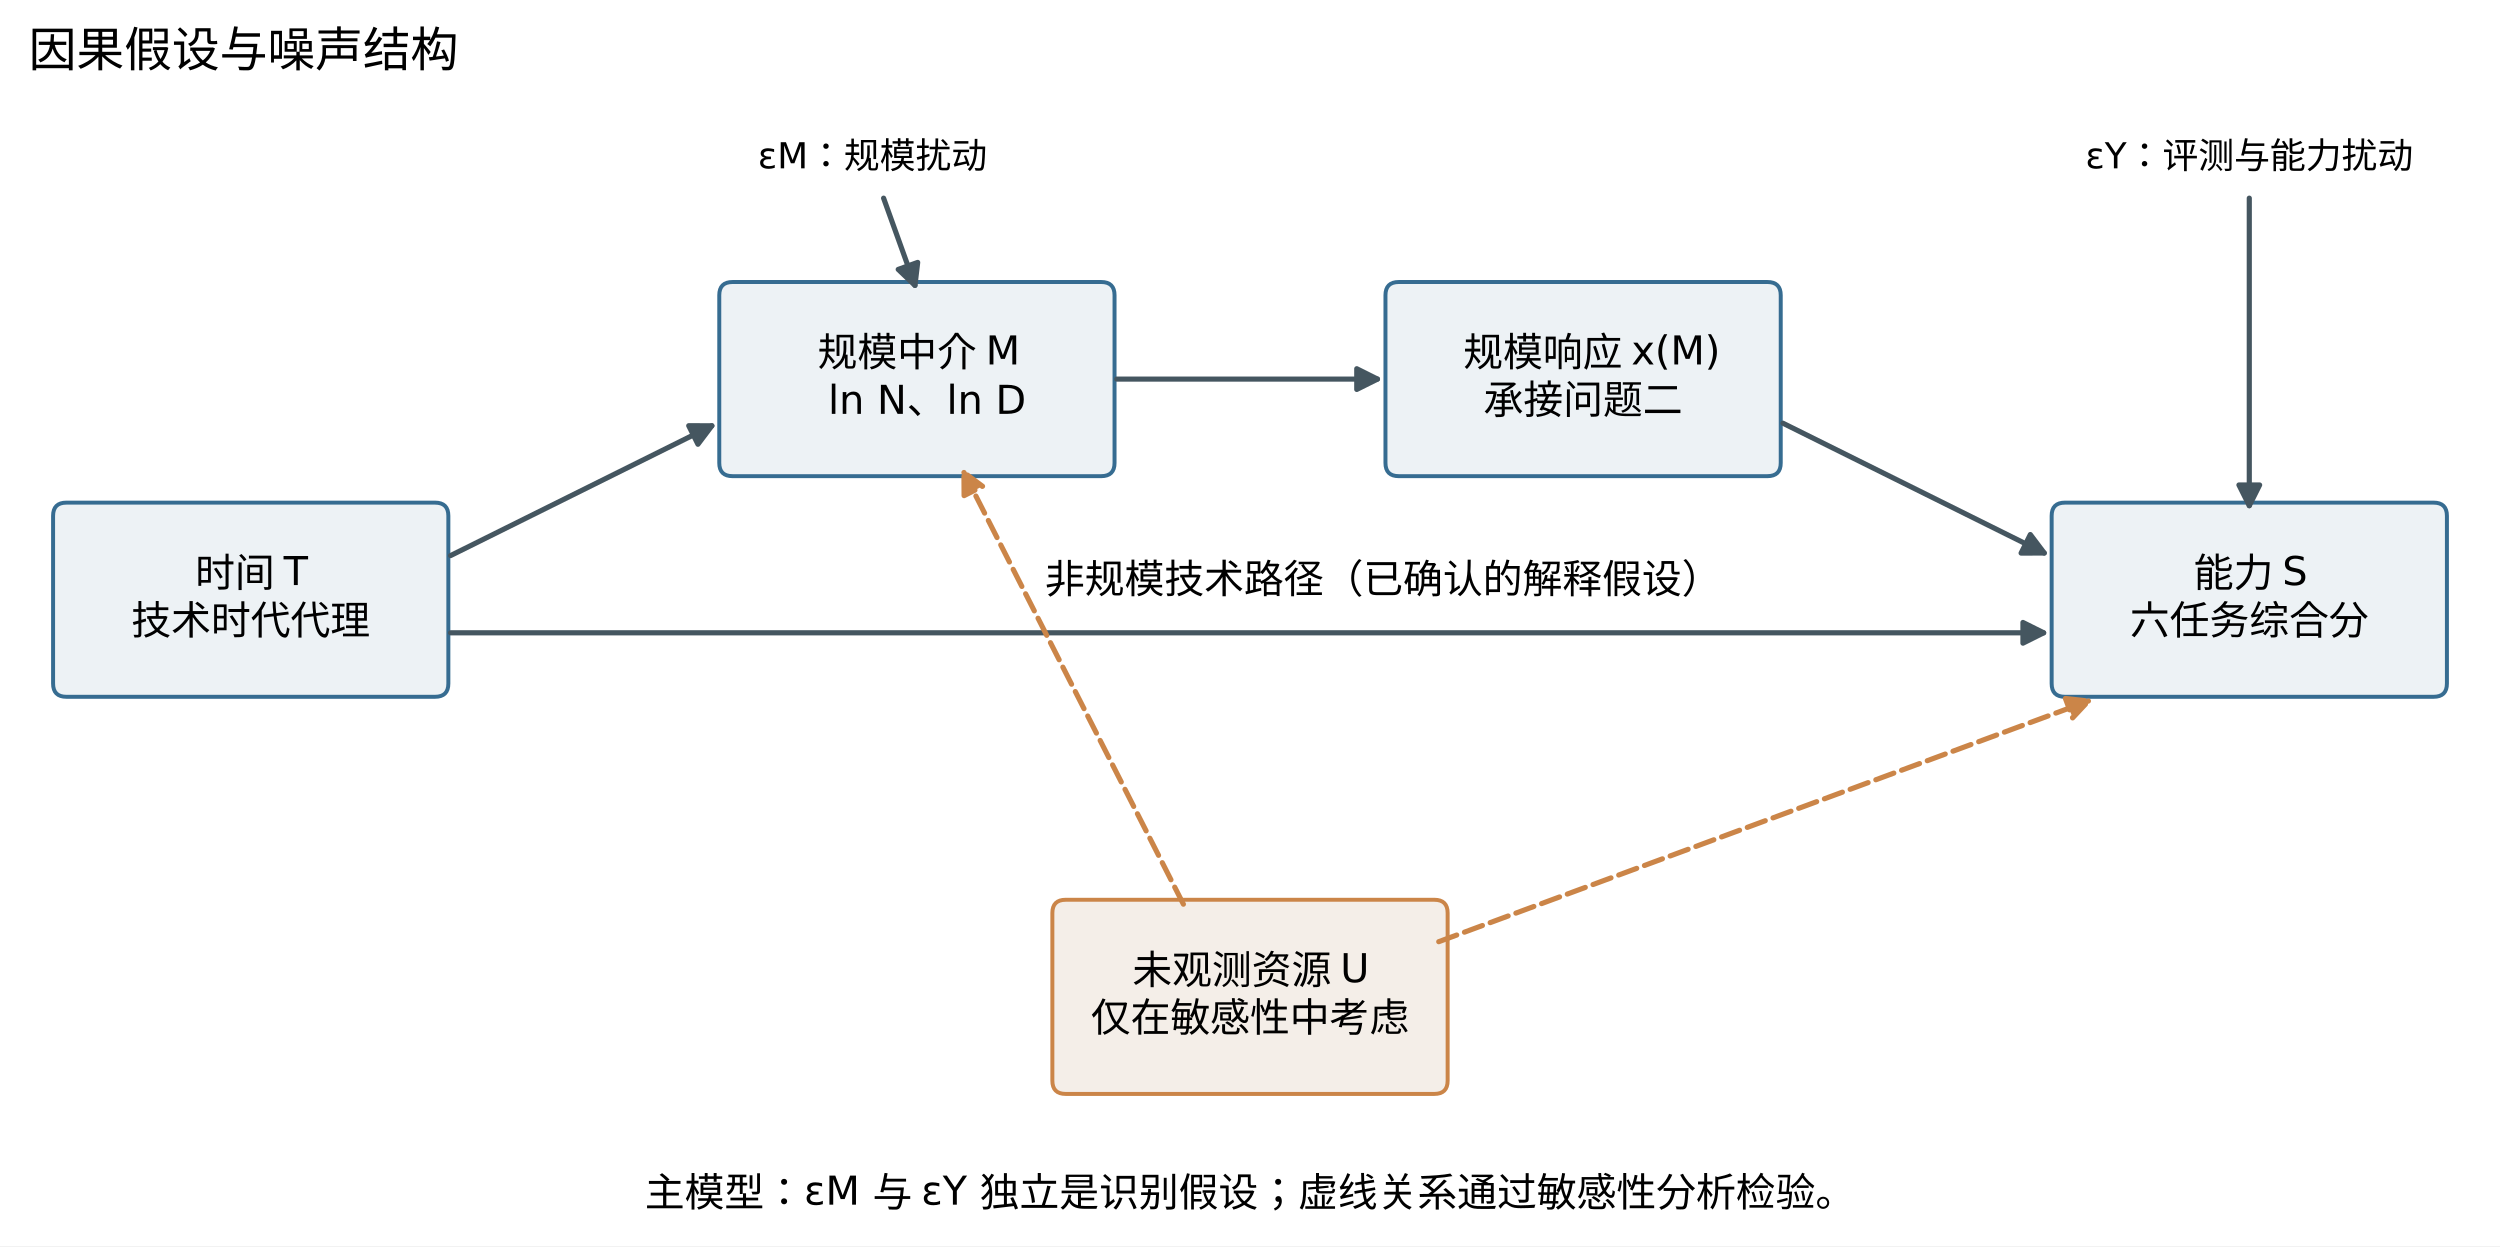
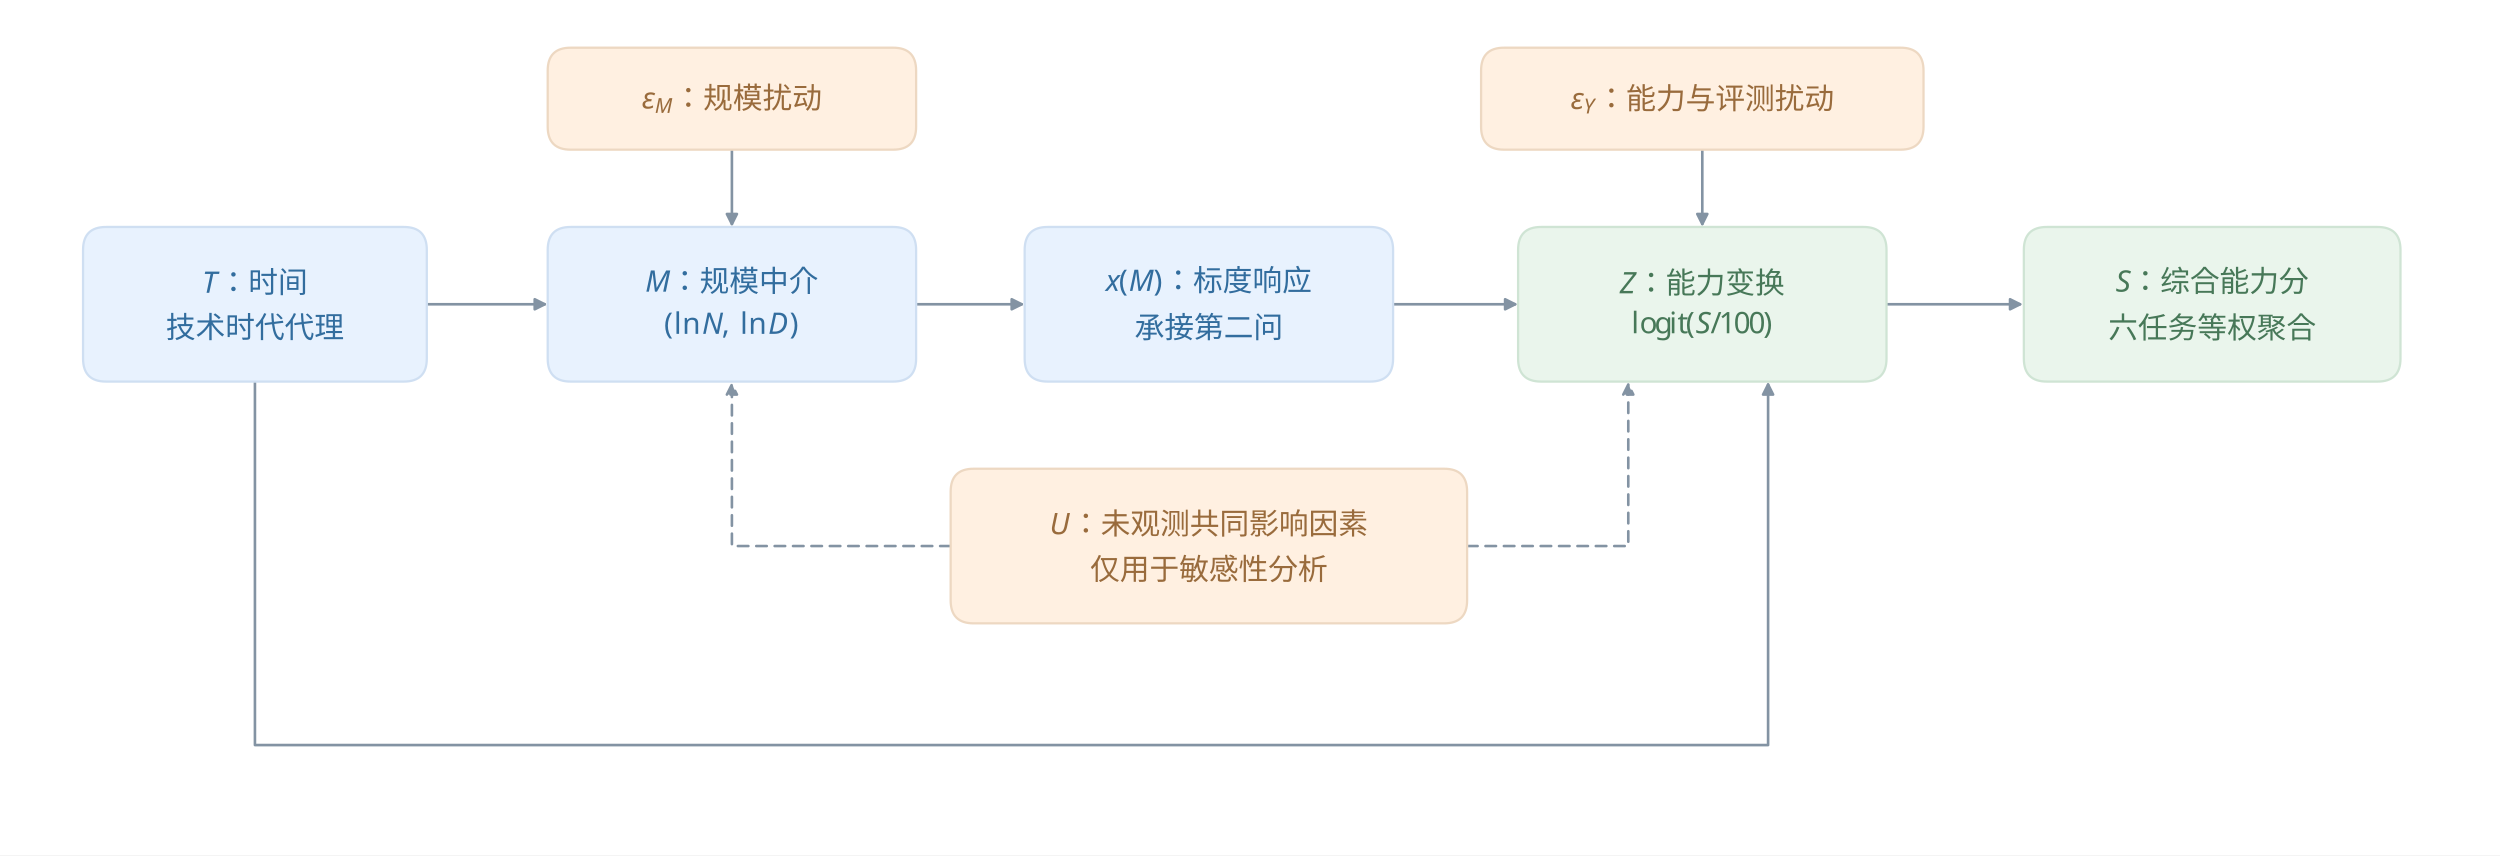
- <svg xmlns="http://www.w3.org/2000/svg" width="628.2pt" height="313.129pt" viewBox="0 0 628.2 313.129" version="1.1">
+ <svg xmlns="http://www.w3.org/2000/svg" width="1094.4pt" height="374.4pt" viewBox="0 0 1094.4 374.4" version="1.1">
  <defs>
    <style type="text/css">*{stroke-linejoin: round; stroke-linecap: butt}</style>
  </defs>
  <g id="figure_1">
    <g id="patch_1">
-       <path d="M 0 313.129  L 628.2 313.129  L 628.2 0  L 0 0  z " style="fill: #ffffff" />
+       <path d="M 0 374.4  L 1094.4 374.4  L 1094.4 -0  L 0 -0  z " style="fill: #ffffff" />
    </g>
    <g id="axes_1">
      <g id="patch_2">
-         <path d="M 16.686 175.09  L 109.314 175.09  Q 112.662 175.09 112.662 171.764  L 112.662 129.63  Q 112.662 126.303 109.314 126.303  L 16.686 126.303  Q 13.338 126.303 13.338 129.63  L 13.338 171.764  Q 13.338 175.09 16.686 175.09  z " clip-path="url(#p8fe52bed4e)" style="fill: #edf2f5; stroke: #366c91; stroke-linejoin: miter" />
+         <path d="M 187.2 133.2  L 238.474 133.2  " clip-path="url(#p20253c5a21)" style="fill: none; stroke: #8393a3; stroke-width: 1.15; stroke-linecap: round" />
+         <path d="M 234.074 131  L 238.474 133.2  L 234.074 135.4  z " clip-path="url(#p20253c5a21)" style="fill: #8393a3; stroke: #8393a3; stroke-width: 1.15; stroke-linecap: round" />
      </g>
      <g id="patch_3">
-         <path d="M 184.086 119.65  L 276.714 119.65  Q 280.062 119.65 280.062 116.324  L 280.062 74.19  Q 280.062 70.863 276.714 70.863  L 184.086 70.863  Q 180.738 70.863 180.738 74.19  L 180.738 116.324  Q 180.738 119.65 184.086 119.65  z " clip-path="url(#p8fe52bed4e)" style="fill: #edf2f5; stroke: #366c91; stroke-linejoin: miter" />
+         <path d="M 401.04 133.2  L 447.274 133.2  " clip-path="url(#p20253c5a21)" style="fill: none; stroke: #8393a3; stroke-width: 1.15; stroke-linecap: round" />
+         <path d="M 442.874 131  L 447.274 133.2  L 442.874 135.4  z " clip-path="url(#p20253c5a21)" style="fill: #8393a3; stroke: #8393a3; stroke-width: 1.15; stroke-linecap: round" />
      </g>
      <g id="patch_4">
-         <path d="M 351.486 119.65  L 444.114 119.65  Q 447.462 119.65 447.462 116.324  L 447.462 74.19  Q 447.462 70.863 444.114 70.863  L 351.486 70.863  Q 348.138 70.863 348.138 74.19  L 348.138 116.324  Q 348.138 119.65 351.486 119.65  z " clip-path="url(#p8fe52bed4e)" style="fill: #edf2f5; stroke: #366c91; stroke-linejoin: miter" />
+         <path d="M 609.84 133.2  L 663.274 133.2  " clip-path="url(#p20253c5a21)" style="fill: none; stroke: #8393a3; stroke-width: 1.15; stroke-linecap: round" />
+         <path d="M 658.874 131  L 663.274 133.2  L 658.874 135.4  z " clip-path="url(#p20253c5a21)" style="fill: #8393a3; stroke: #8393a3; stroke-width: 1.15; stroke-linecap: round" />
      </g>
      <g id="patch_5">
-         <path d="M 518.886 175.09  L 611.514 175.09  Q 614.862 175.09 614.862 171.764  L 614.862 129.63  Q 614.862 126.303 611.514 126.303  L 518.886 126.303  Q 515.538 126.303 515.538 129.63  L 515.538 171.764  Q 515.538 175.09 518.886 175.09  z " clip-path="url(#p8fe52bed4e)" style="fill: #edf2f5; stroke: #366c91; stroke-linejoin: miter" />
+         <path d="M 825.84 133.2  L 884.314 133.2  " clip-path="url(#p20253c5a21)" style="fill: none; stroke: #8393a3; stroke-width: 1.15; stroke-linecap: round" />
+         <path d="M 879.914 131  L 884.314 133.2  L 879.914 135.4  z " clip-path="url(#p20253c5a21)" style="fill: #8393a3; stroke: #8393a3; stroke-width: 1.15; stroke-linecap: round" />
      </g>
      <g id="patch_6">
-         <path d="M 267.786 274.882  L 360.414 274.882  Q 363.762 274.882 363.762 271.556  L 363.762 229.422  Q 363.762 226.095 360.414 226.095  L 267.786 226.095  Q 264.438 226.095 264.438 229.422  L 264.438 271.556  Q 264.438 274.882 267.786 274.882  z " clip-path="url(#p8fe52bed4e)" style="fill: #f4eee8; stroke: #cb8548; stroke-linejoin: miter" />
+         <path d="M 320.4 65.52  L 320.4 98.074  " clip-path="url(#p20253c5a21)" style="fill: none; stroke: #8393a3; stroke-width: 1.15; stroke-linecap: round" />
+         <path d="M 322.6 93.674  L 320.4 98.074  L 318.2 93.674  z " clip-path="url(#p20253c5a21)" style="fill: #8393a3; stroke: #8393a3; stroke-width: 1.15; stroke-linecap: round" />
      </g>
      <g id="patch_7">
-         <path d="M 113.22 139.609  Q 146.7 122.977 178.878 106.991  " clip-path="url(#p8fe52bed4e)" style="fill: none; stroke: #455660; stroke-width: 1.3; stroke-linecap: round" />
-         <path d="M 173.065 106.976  L 178.878 106.991  L 175.378 111.633  z " clip-path="url(#p8fe52bed4e)" style="fill: #455660; stroke: #455660; stroke-width: 1.3; stroke-linecap: round" />
+         <path d="M 745.2 65.52  L 745.2 98.074  " clip-path="url(#p20253c5a21)" style="fill: none; stroke: #8393a3; stroke-width: 1.15; stroke-linecap: round" />
+         <path d="M 747.4 93.674  L 745.2 98.074  L 743 93.674  z " clip-path="url(#p20253c5a21)" style="fill: #8393a3; stroke: #8393a3; stroke-width: 1.15; stroke-linecap: round" />
      </g>
      <g id="patch_8">
-         <path d="M 280.62 95.257  Q 314.1 95.257 346.127 95.257  " clip-path="url(#p8fe52bed4e)" style="fill: none; stroke: #455660; stroke-width: 1.3; stroke-linecap: round" />
-         <path d="M 340.927 92.657  L 346.127 95.257  L 340.927 97.857  z " clip-path="url(#p8fe52bed4e)" style="fill: #455660; stroke: #455660; stroke-width: 1.3; stroke-linecap: round" />
+         <path d="M 416.16 239.04  L 320.4 239.04  L 320.4 168.326  " clip-path="url(#p20253c5a21)" style="fill: none; stroke-dasharray: 4.6,3.45; stroke-dashoffset: 0; stroke: #8393a3; stroke-width: 1.15; stroke-linecap: round" />
+         <path d="M 318.2 172.726  L 320.4 168.326  L 322.6 172.726  z " clip-path="url(#p20253c5a21)" style="fill: #8393a3; stroke-dasharray: 4.6,3.45; stroke-dashoffset: 0; stroke: #8393a3; stroke-width: 1.15; stroke-linecap: round" />
      </g>
      <g id="patch_9">
-         <path d="M 448.02 106.345  Q 481.5 122.977 513.678 138.962  " clip-path="url(#p8fe52bed4e)" style="fill: none; stroke: #455660; stroke-width: 1.3; stroke-linecap: round" />
-         <path d="M 510.178 134.32  L 513.678 138.962  L 507.865 138.977  z " clip-path="url(#p8fe52bed4e)" style="fill: #455660; stroke: #455660; stroke-width: 1.3; stroke-linecap: round" />
+         <path d="M 642.24 239.04  L 712.8 239.04  L 712.8 168.326  " clip-path="url(#p20253c5a21)" style="fill: none; stroke-dasharray: 4.6,3.45; stroke-dashoffset: 0; stroke: #8393a3; stroke-width: 1.15; stroke-linecap: round" />
+         <path d="M 710.6 172.726  L 712.8 168.326  L 715 172.726  z " clip-path="url(#p20253c5a21)" style="fill: #8393a3; stroke-dasharray: 4.6,3.45; stroke-dashoffset: 0; stroke: #8393a3; stroke-width: 1.15; stroke-linecap: round" />
      </g>
      <g id="patch_10">
-         <path d="M 113.22 159.013  Q 314.1 159.013 513.527 159.013  " clip-path="url(#p8fe52bed4e)" style="fill: none; stroke: #455660; stroke-width: 1.3; stroke-linecap: round" />
-         <path d="M 508.327 156.413  L 513.527 159.013  L 508.327 161.613  z " clip-path="url(#p8fe52bed4e)" style="fill: #455660; stroke: #455660; stroke-width: 1.3; stroke-linecap: round" />
+         <path d="M 111.6 167.04  L 111.6 326.16  L 774 326.16  L 774 168.326  " clip-path="url(#p20253c5a21)" style="fill: none; stroke: #8393a3; stroke-width: 1.15; stroke-linecap: round" />
+         <path d="M 771.8 172.726  L 774 168.326  L 776.2 172.726  z " clip-path="url(#p20253c5a21)" style="fill: #8393a3; stroke: #8393a3; stroke-width: 1.15; stroke-linecap: round" />
      </g>
      <g id="patch_11">
-         <path d="M 222.03 49.796  Q 226.215 61.438 229.908 71.713  " clip-path="url(#p8fe52bed4e)" style="fill: none; stroke: #455660; stroke-width: 1.3; stroke-linecap: round" />
-         <path d="M 230.596 65.94  L 229.908 71.713  L 225.703 67.699  z " clip-path="url(#p8fe52bed4e)" style="fill: #455660; stroke: #455660; stroke-width: 1.3; stroke-linecap: round" />
+         <path d="M 46.44 167.04  L 176.76 167.04  Q 186.84 167.04 186.84 156.96  L 186.84 109.44  Q 186.84 99.36 176.76 99.36  L 46.44 99.36  Q 36.36 99.36 36.36 109.44  L 36.36 156.96  Q 36.36 167.04 46.44 167.04  z " clip-path="url(#p20253c5a21)" style="fill: #e8f2fe; stroke: #cfdff2; stroke-linejoin: miter" />
      </g>
      <g id="patch_12">
-         <path d="M 565.2 49.796  Q 565.2 89.158 565.2 127.067  " clip-path="url(#p8fe52bed4e)" style="fill: none; stroke: #455660; stroke-width: 1.3; stroke-linecap: round" />
-         <path d="M 567.8 121.867  L 565.2 127.067  L 562.6 121.867  z " clip-path="url(#p8fe52bed4e)" style="fill: #455660; stroke: #455660; stroke-width: 1.3; stroke-linecap: round" />
+         <path d="M 249.84 167.04  L 390.96 167.04  Q 401.04 167.04 401.04 156.96  L 401.04 109.44  Q 401.04 99.36 390.96 99.36  L 249.84 99.36  Q 239.76 99.36 239.76 109.44  L 239.76 156.96  Q 239.76 167.04 249.84 167.04  z " clip-path="url(#p20253c5a21)" style="fill: #e8f2fe; stroke: #cfdff2; stroke-linejoin: miter" />
      </g>
      <g id="patch_13">
-         <path d="M 297.36 227.204  Q 269.46 172.318 242.219 118.728  " clip-path="url(#p8fe52bed4e)" style="fill: none; stroke-dasharray: 4.81,2.08; stroke-dashoffset: 0; stroke: #cb8548; stroke-width: 1.3; stroke-linecap: round" />
-         <path d="M 242.257 124.542  L 242.219 118.728  L 246.893 122.186  z " clip-path="url(#p8fe52bed4e)" style="fill: #cb8548; stroke-dasharray: 4.81,2.08; stroke-dashoffset: 0; stroke: #cb8548; stroke-width: 1.3; stroke-linecap: round" />
+         <path d="M 458.64 167.04  L 599.76 167.04  Q 609.84 167.04 609.84 156.96  L 609.84 109.44  Q 609.84 99.36 599.76 99.36  L 458.64 99.36  Q 448.56 99.36 448.56 109.44  L 448.56 156.96  Q 448.56 167.04 458.64 167.04  z " clip-path="url(#p20253c5a21)" style="fill: #e8f2fe; stroke: #cfdff2; stroke-linejoin: miter" />
      </g>
      <g id="patch_14">
-         <path d="M 361.53 236.629  Q 443.835 206.137 524.777 176.15  " clip-path="url(#p8fe52bed4e)" style="fill: none; stroke-dasharray: 4.81,2.08; stroke-dashoffset: 0; stroke: #cb8548; stroke-width: 1.3; stroke-linecap: round" />
-         <path d="M 518.998 175.518  L 524.777 176.15  L 520.804 180.394  z " clip-path="url(#p8fe52bed4e)" style="fill: #cb8548; stroke-dasharray: 4.81,2.08; stroke-dashoffset: 0; stroke: #cb8548; stroke-width: 1.3; stroke-linecap: round" />
+         <path d="M 674.64 167.04  L 815.76 167.04  Q 825.84 167.04 825.84 156.96  L 825.84 109.44  Q 825.84 99.36 815.76 99.36  L 674.64 99.36  Q 664.56 99.36 664.56 109.44  L 664.56 156.96  Q 664.56 167.04 674.64 167.04  z " clip-path="url(#p20253c5a21)" style="fill: #eaf5ec; stroke: #cfe4d4; stroke-linejoin: miter" />
+       </g>
+       <g id="patch_15">
+         <path d="M 896.04 167.04  L 1040.76 167.04  Q 1050.84 167.04 1050.84 156.96  L 1050.84 109.44  Q 1050.84 99.36 1040.76 99.36  L 896.04 99.36  Q 885.96 99.36 885.96 109.44  L 885.96 156.96  Q 885.96 167.04 896.04 167.04  z " clip-path="url(#p20253c5a21)" style="fill: #eaf5ec; stroke: #cfe4d4; stroke-linejoin: miter" />
+       </g>
+       <g id="patch_16">
+         <path d="M 249.84 65.52  L 390.96 65.52  Q 401.04 65.52 401.04 55.44  L 401.04 30.96  Q 401.04 20.88 390.96 20.88  L 249.84 20.88  Q 239.76 20.88 239.76 30.96  L 239.76 55.44  Q 239.76 65.52 249.84 65.52  z " clip-path="url(#p20253c5a21)" style="fill: #fff0e1; stroke: #edd8c2; stroke-linejoin: miter" />
+       </g>
+       <g id="patch_17">
+         <path d="M 658.44 65.52  L 831.96 65.52  Q 842.04 65.52 842.04 55.44  L 842.04 30.96  Q 842.04 20.88 831.96 20.88  L 658.44 20.88  Q 648.36 20.88 648.36 30.96  L 648.36 55.44  Q 648.36 65.52 658.44 65.52  z " clip-path="url(#p20253c5a21)" style="fill: #fff0e1; stroke: #edd8c2; stroke-linejoin: miter" />
+       </g>
+       <g id="patch_18">
+         <path d="M 426.24 272.88  L 632.16 272.88  Q 642.24 272.88 642.24 262.8  L 642.24 215.28  Q 642.24 205.2 632.16 205.2  L 426.24 205.2  Q 416.16 205.2 416.16 215.28  L 416.16 262.8  Q 416.16 272.88 426.24 272.88  z " clip-path="url(#p20253c5a21)" style="fill: #fff0e1; stroke: #edd8c2; stroke-linejoin: miter" />
      </g>
      <g id="text_1">
-         <text style="font-size: 10px; font-family: 'Noto Sans SC', 'DejaVu Sans', sans-serif" transform="translate(49.03516 147.473)">时间 T</text>
-         <text style="font-size: 10px; font-family: 'Noto Sans SC', 'DejaVu Sans', sans-serif" transform="translate(33 159.4314)">技术时代代理</text>
+         <g style="fill: #326d9e" transform="translate(88.46 128.3849)">
+           <text>
+             <tspan x="0" y="-0.219" style="font-style: italic; font-size: 13px; font-family: 'STIXGeneral'; fill: #326d9e">T</tspan>
+             <tspan x="7.228" y="-0.219" style="font-size: 13px; font-family: 'Arial Unicode MS'; fill: #326d9e">：</tspan>
+             <tspan x="20.228" y="-0.219" style="font-size: 13px; font-family: 'Arial Unicode MS'; fill: #326d9e">时</tspan>
+             <tspan x="33.228" y="-0.219" style="font-size: 13px; font-family: 'Arial Unicode MS'; fill: #326d9e">间</tspan>
+           </text>
+         </g>
+         <text style="font-size: 13px; font-family: 'Arial Unicode MS'; fill: #326d9e" transform="translate(72.6 147.8687)">技术时代代理</text>
      </g>
      <g id="text_2">
-         <text style="font-size: 10px; font-family: 'Noto Sans SC', 'DejaVu Sans', sans-serif" transform="translate(205.45 92.033)">规模中介 M</text>
-         <text style="font-size: 10px; font-family: 'Noto Sans SC', 'DejaVu Sans', sans-serif" transform="translate(208.075 103.9914)">ln N、ln D</text>
+         <g style="fill: #326d9e" transform="translate(282.44 128.5149)">
+           <text>
+             <tspan x="0" y="-0.844" style="font-style: italic; font-size: 13px; font-family: 'STIXGeneral'; fill: #326d9e">M</tspan>
+             <tspan x="10.829" y="-0.844" style="font-size: 13px; font-family: 'Arial Unicode MS'; fill: #326d9e">：</tspan>
+             <tspan x="23.829" y="-0.844" style="font-size: 13px; font-family: 'Arial Unicode MS'; fill: #326d9e">规</tspan>
+             <tspan x="36.829" y="-0.844" style="font-size: 13px; font-family: 'Arial Unicode MS'; fill: #326d9e">模</tspan>
+             <tspan x="49.829" y="-0.844" style="font-size: 13px; font-family: 'Arial Unicode MS'; fill: #326d9e">中</tspan>
+             <tspan x="62.829" y="-0.844" style="font-size: 13px; font-family: 'Arial Unicode MS'; fill: #326d9e">介</tspan>
+           </text>
+         </g>
+         <g style="fill: #326d9e" transform="translate(290.695 146.2701)">
+           <text>
+             <tspan x="0" y="-0.125" style="font-size: 13px; font-family: 'STIXGeneral'; fill: #326d9e">(</tspan>
+             <tspan x="4.329" y="-0.125" style="font-size: 13px; font-family: 'STIXGeneral'; fill: #326d9e">l</tspan>
+             <tspan x="7.943" y="-0.125" style="font-size: 13px; font-family: 'STIXGeneral'; fill: #326d9e">n</tspan>
+             <tspan x="25.281" y="-0.125" style="font-size: 13px; font-family: 'STIXGeneral'; fill: #326d9e">,</tspan>
+             <tspan x="33.297" y="-0.125" style="font-size: 13px; font-family: 'STIXGeneral'; fill: #326d9e">l</tspan>
+             <tspan x="36.911" y="-0.125" style="font-size: 13px; font-family: 'STIXGeneral'; fill: #326d9e">n</tspan>
+             <tspan x="54.964" y="-0.125" style="font-size: 13px; font-family: 'STIXGeneral'; fill: #326d9e">)</tspan>
+             <tspan x="16.61" y="-0.125" style="font-style: italic; font-size: 13px; font-family: 'STIXGeneral'; fill: #326d9e">N</tspan>
+             <tspan x="45.578" y="-0.125" style="font-style: italic; font-size: 13px; font-family: 'STIXGeneral'; fill: #326d9e">D</tspan>
+           </text>
+         </g>
      </g>
      <g id="text_3">
-         <text style="font-size: 10px; font-family: 'Noto Sans SC', 'DejaVu Sans', sans-serif" transform="translate(367.6891 92.033)">规模响应 x(M)</text>
-         <text style="font-size: 10px; font-family: 'Noto Sans SC', 'DejaVu Sans', sans-serif" transform="translate(372.8 103.9914)">承接问题二</text>
+         <g style="fill: #326d9e" transform="translate(484.025 127.9949)">
+           <text>
+             <tspan x="0" y="-0.625" style="font-style: italic; font-size: 13px; font-family: 'STIXGeneral'; fill: #326d9e">x</tspan>
+             <tspan x="10.101" y="-0.625" style="font-style: italic; font-size: 13px; font-family: 'STIXGeneral'; fill: #326d9e">M</tspan>
+             <tspan x="5.772" y="-0.625" style="font-size: 13px; font-family: 'STIXGeneral'; fill: #326d9e">(</tspan>
+             <tspan x="20.93" y="-0.625" style="font-size: 13px; font-family: 'STIXGeneral'; fill: #326d9e">)</tspan>
+             <tspan x="25.259" y="-0.625" style="font-size: 13px; font-family: 'Arial Unicode MS'; fill: #326d9e">：</tspan>
+             <tspan x="38.259" y="-0.625" style="font-size: 13px; font-family: 'Arial Unicode MS'; fill: #326d9e">标</tspan>
+             <tspan x="51.259" y="-0.625" style="font-size: 13px; font-family: 'Arial Unicode MS'; fill: #326d9e">度</tspan>
+             <tspan x="64.259" y="-0.625" style="font-size: 13px; font-family: 'Arial Unicode MS'; fill: #326d9e">响</tspan>
+             <tspan x="77.259" y="-0.625" style="font-size: 13px; font-family: 'Arial Unicode MS'; fill: #326d9e">应</tspan>
+           </text>
+         </g>
+         <text style="font-size: 13px; font-family: 'Arial Unicode MS'; fill: #326d9e" transform="translate(496.7 147.9164)">承接第二问</text>
      </g>
      <g id="text_4">
-         <text style="font-size: 10px; font-family: 'Noto Sans SC', 'DejaVu Sans', sans-serif" transform="translate(551.2547 147.473)">能力 S</text>
-         <text style="font-size: 10px; font-family: 'Noto Sans SC', 'DejaVu Sans', sans-serif" transform="translate(535.2 159.4314)">六任务综合分</text>
+         <g style="fill: #477858" transform="translate(709.06 128.4499)">
+           <text>
+             <tspan x="0" y="-0.031" style="font-style: italic; font-size: 13px; font-family: 'STIXGeneral'; fill: #477858">Z</tspan>
+             <tspan x="7.228" y="-0.031" style="font-size: 13px; font-family: 'Arial Unicode MS'; fill: #477858">：</tspan>
+             <tspan x="20.228" y="-0.031" style="font-size: 13px; font-family: 'Arial Unicode MS'; fill: #477858">能</tspan>
+             <tspan x="33.228" y="-0.031" style="font-size: 13px; font-family: 'Arial Unicode MS'; fill: #477858">力</tspan>
+             <tspan x="46.228" y="-0.031" style="font-size: 13px; font-family: 'Arial Unicode MS'; fill: #477858">变</tspan>
+             <tspan x="59.228" y="-0.031" style="font-size: 13px; font-family: 'Arial Unicode MS'; fill: #477858">换</tspan>
+           </text>
+         </g>
+         <g style="fill: #477858" transform="translate(714.13 146.0101)">
+           <text>
+             <tspan x="0" y="-0.125" style="font-size: 13px; font-family: 'STIXGeneral'; fill: #477858">l</tspan>
+             <tspan x="3.614" y="-0.125" style="font-size: 13px; font-family: 'STIXGeneral'; fill: #477858">o</tspan>
+             <tspan x="10.114" y="-0.125" style="font-size: 13px; font-family: 'STIXGeneral'; fill: #477858">g</tspan>
+             <tspan x="16.614" y="-0.125" style="font-size: 13px; font-family: 'STIXGeneral'; fill: #477858">i</tspan>
+             <tspan x="20.228" y="-0.125" style="font-size: 13px; font-family: 'STIXGeneral'; fill: #477858">t</tspan>
+             <tspan x="23.842" y="-0.125" style="font-size: 13px; font-family: 'STIXGeneral'; fill: #477858">(</tspan>
+             <tspan x="34.671" y="-0.125" style="font-size: 13px; font-family: 'STIXGeneral'; fill: #477858">/</tspan>
+             <tspan x="38.285" y="-0.125" style="font-size: 13px; font-family: 'STIXGeneral'; fill: #477858">1</tspan>
+             <tspan x="44.785" y="-0.125" style="font-size: 13px; font-family: 'STIXGeneral'; fill: #477858">0</tspan>
+             <tspan x="51.285" y="-0.125" style="font-size: 13px; font-family: 'STIXGeneral'; fill: #477858">0</tspan>
+             <tspan x="57.785" y="-0.125" style="font-size: 13px; font-family: 'STIXGeneral'; fill: #477858">)</tspan>
+             <tspan x="28.171" y="-0.125" style="font-style: italic; font-size: 13px; font-family: 'STIXGeneral'; fill: #477858">S</tspan>
+           </text>
+         </g>
      </g>
      <g id="text_5">
-         <text style="font-size: 10px; font-family: 'Noto Sans SC', 'DejaVu Sans', sans-serif" transform="translate(284.5297 247.265)">未观测资源 U</text>
-         <text style="font-size: 10px; font-family: 'Noto Sans SC', 'DejaVu Sans', sans-serif" transform="translate(274.1 259.2234)">仅在敏感性中考虑</text>
+         <g style="fill: #477858" transform="translate(926.15 128.5149)">
+           <text>
+             <tspan x="0" y="-0.828" style="font-style: italic; font-size: 13px; font-family: 'STIXGeneral'; fill: #477858">S</tspan>
+             <tspan x="6.5" y="-0.828" style="font-size: 13px; font-family: 'Arial Unicode MS'; fill: #477858">：</tspan>
+             <tspan x="19.5" y="-0.828" style="font-size: 13px; font-family: 'Arial Unicode MS'; fill: #477858">综</tspan>
+             <tspan x="32.5" y="-0.828" style="font-size: 13px; font-family: 'Arial Unicode MS'; fill: #477858">合</tspan>
+             <tspan x="45.5" y="-0.828" style="font-size: 13px; font-family: 'Arial Unicode MS'; fill: #477858">能</tspan>
+             <tspan x="58.5" y="-0.828" style="font-size: 13px; font-family: 'Arial Unicode MS'; fill: #477858">力</tspan>
+             <tspan x="71.5" y="-0.828" style="font-size: 13px; font-family: 'Arial Unicode MS'; fill: #477858">分</tspan>
+           </text>
+         </g>
+         <text style="font-size: 13px; font-family: 'Arial Unicode MS'; fill: #477858" transform="translate(922.9 148.0616)">六任务等权聚合</text>
      </g>
      <g id="text_6">
-         <text style="font-size: 9px; font-family: 'Noto Sans SC', 'DejaVu Sans', sans-serif; text-anchor: middle" x="219.24" y="42.297" transform="rotate(-0 219.24 42.29667)">εM：规模扰动</text>
+         <g style="fill: #996b3c" transform="translate(280.88 47.685)">
+           <text>
+             <tspan x="0" y="-0.188" style="font-style: italic; font-size: 13px; font-family: 'STIXGeneral'; fill: #996b3c">ε</tspan>
+             <tspan x="5.772" y="1.762" style="font-style: italic; font-size: 9.1px; font-family: 'STIXGeneral'; fill: #996b3c">M</tspan>
+             <tspan x="13.937" y="-0.188" style="font-size: 13px; font-family: 'Arial Unicode MS'; fill: #996b3c">：</tspan>
+             <tspan x="26.937" y="-0.188" style="font-size: 13px; font-family: 'Arial Unicode MS'; fill: #996b3c">规</tspan>
+             <tspan x="39.937" y="-0.188" style="font-size: 13px; font-family: 'Arial Unicode MS'; fill: #996b3c">模</tspan>
+             <tspan x="52.937" y="-0.188" style="font-size: 13px; font-family: 'Arial Unicode MS'; fill: #996b3c">扰</tspan>
+             <tspan x="65.937" y="-0.188" style="font-size: 13px; font-family: 'Arial Unicode MS'; fill: #996b3c">动</tspan>
+           </text>
+         </g>
      </g>
      <g id="text_7">
-         <text style="font-size: 9px; font-family: 'Noto Sans SC', 'DejaVu Sans', sans-serif; text-anchor: middle" x="565.2" y="42.297" transform="rotate(-0 565.2 42.29667)">εY：评测与能力扰动</text>
+         <g style="fill: #996b3c" transform="translate(687.48 47.75)">
+           <text>
+             <tspan x="0" y="-0.031" style="font-style: italic; font-size: 13px; font-family: 'STIXGeneral'; fill: #996b3c">ε</tspan>
+             <tspan x="5.772" y="1.919" style="font-style: italic; font-size: 9.1px; font-family: 'STIXGeneral'; fill: #996b3c">Y</tspan>
+             <tspan x="11.417" y="-0.031" style="font-size: 13px; font-family: 'Arial Unicode MS'; fill: #996b3c">：</tspan>
+             <tspan x="24.417" y="-0.031" style="font-size: 13px; font-family: 'Arial Unicode MS'; fill: #996b3c">能</tspan>
+             <tspan x="37.417" y="-0.031" style="font-size: 13px; font-family: 'Arial Unicode MS'; fill: #996b3c">力</tspan>
+             <tspan x="50.417" y="-0.031" style="font-size: 13px; font-family: 'Arial Unicode MS'; fill: #996b3c">与</tspan>
+             <tspan x="63.417" y="-0.031" style="font-size: 13px; font-family: 'Arial Unicode MS'; fill: #996b3c">评</tspan>
+             <tspan x="76.417" y="-0.031" style="font-size: 13px; font-family: 'Arial Unicode MS'; fill: #996b3c">测</tspan>
+             <tspan x="89.417" y="-0.031" style="font-size: 13px; font-family: 'Arial Unicode MS'; fill: #996b3c">扰</tspan>
+             <tspan x="102.417" y="-0.031" style="font-size: 13px; font-family: 'Arial Unicode MS'; fill: #996b3c">动</tspan>
+           </text>
+         </g>
      </g>
      <g id="text_8">
-         <text style="font-size: 10px; font-family: 'Noto Sans SC', 'DejaVu Sans', sans-serif; text-anchor: middle" x="347.58" y="149.034" transform="rotate(-0 347.58 149.0335)">非规模技术路径（已确认的解释假设）</text>
-       </g>
-       <g id="text_9">
-         <text style="font-size: 10px; font-family: 'Noto Sans SC', 'DejaVu Sans', sans-serif; text-anchor: middle" x="314.1" y="303.157" transform="rotate(-0 314.1 303.1567)">主模型：εM 与 εY 独立是识别假设；虚线关系通过敏感性分析检验。</text>
-       </g>
-       <g id="text_10">
-         <text style="font-size: 12px; font-family: 'Noto Sans SC', 'DejaVu Sans', sans-serif; text-anchor: start" x="7.2" y="16.729" transform="rotate(-0 7.2 16.72875)">因果假设与噪声结构</text>
+         <g style="fill: #996b3c" transform="translate(459.455 234.4849)">
+           <text>
+             <tspan x="0" y="-0.625" style="font-style: italic; font-size: 13px; font-family: 'STIXGeneral'; fill: #996b3c">U</tspan>
+             <tspan x="9.386" y="-0.625" style="font-size: 13px; font-family: 'Arial Unicode MS'; fill: #996b3c">：</tspan>
+             <tspan x="22.386" y="-0.625" style="font-size: 13px; font-family: 'Arial Unicode MS'; fill: #996b3c">未</tspan>
+             <tspan x="35.386" y="-0.625" style="font-size: 13px; font-family: 'Arial Unicode MS'; fill: #996b3c">观</tspan>
+             <tspan x="48.386" y="-0.625" style="font-size: 13px; font-family: 'Arial Unicode MS'; fill: #996b3c">测</tspan>
+             <tspan x="61.386" y="-0.625" style="font-size: 13px; font-family: 'Arial Unicode MS'; fill: #996b3c">共</tspan>
+             <tspan x="74.386" y="-0.625" style="font-size: 13px; font-family: 'Arial Unicode MS'; fill: #996b3c">同</tspan>
+             <tspan x="87.386" y="-0.625" style="font-size: 13px; font-family: 'Arial Unicode MS'; fill: #996b3c">影</tspan>
+             <tspan x="100.386" y="-0.625" style="font-size: 13px; font-family: 'Arial Unicode MS'; fill: #996b3c">响</tspan>
+             <tspan x="113.386" y="-0.625" style="font-size: 13px; font-family: 'Arial Unicode MS'; fill: #996b3c">因</tspan>
+             <tspan x="126.386" y="-0.625" style="font-size: 13px; font-family: 'Arial Unicode MS'; fill: #996b3c">素</tspan>
+           </text>
+         </g>
+         <text style="font-size: 13px; font-family: 'Arial Unicode MS'; fill: #996b3c" transform="translate(477.2 253.7716)">仅用于敏感性分析</text>
      </g>
    </g>
  </g>
  <defs>
-     <clipPath id="p8fe52bed4e">
-       <rect x="7.2" y="28.729" width="613.8" height="277.2" />
+     <clipPath id="p20253c5a21">
+       <rect x="7.2" y="7.2" width="1080" height="360" />
    </clipPath>
  </defs>
</svg>
